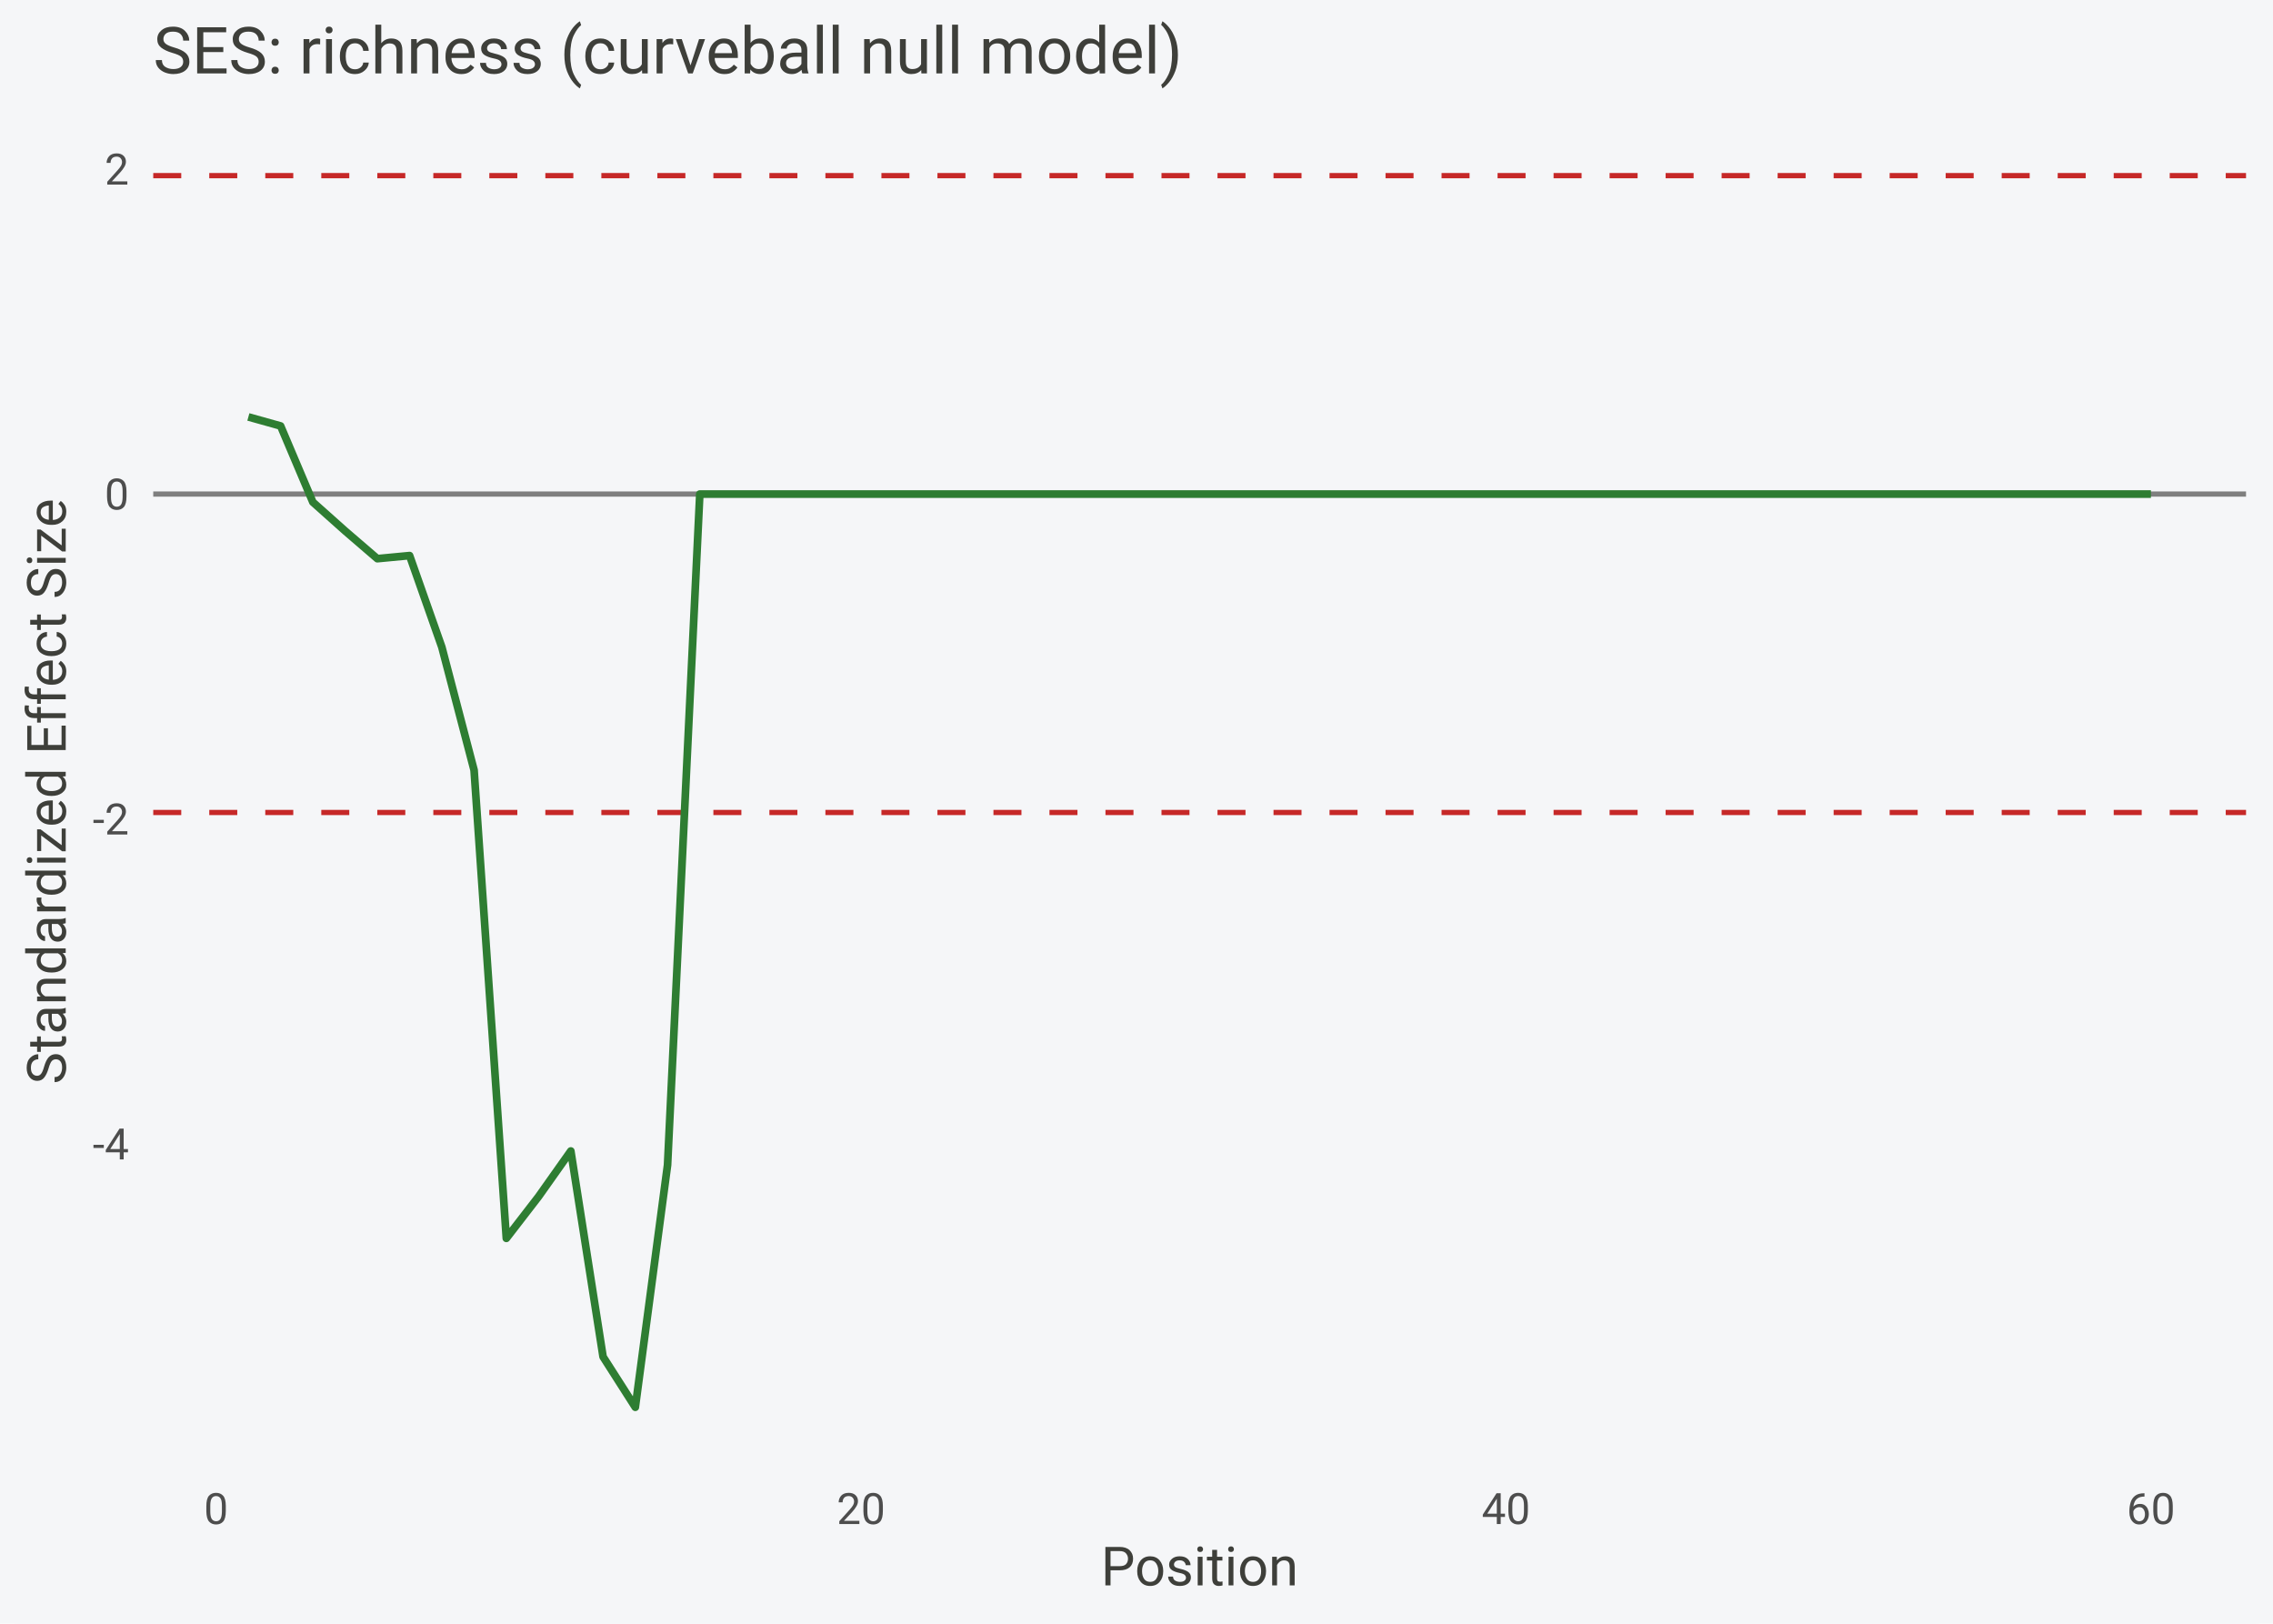
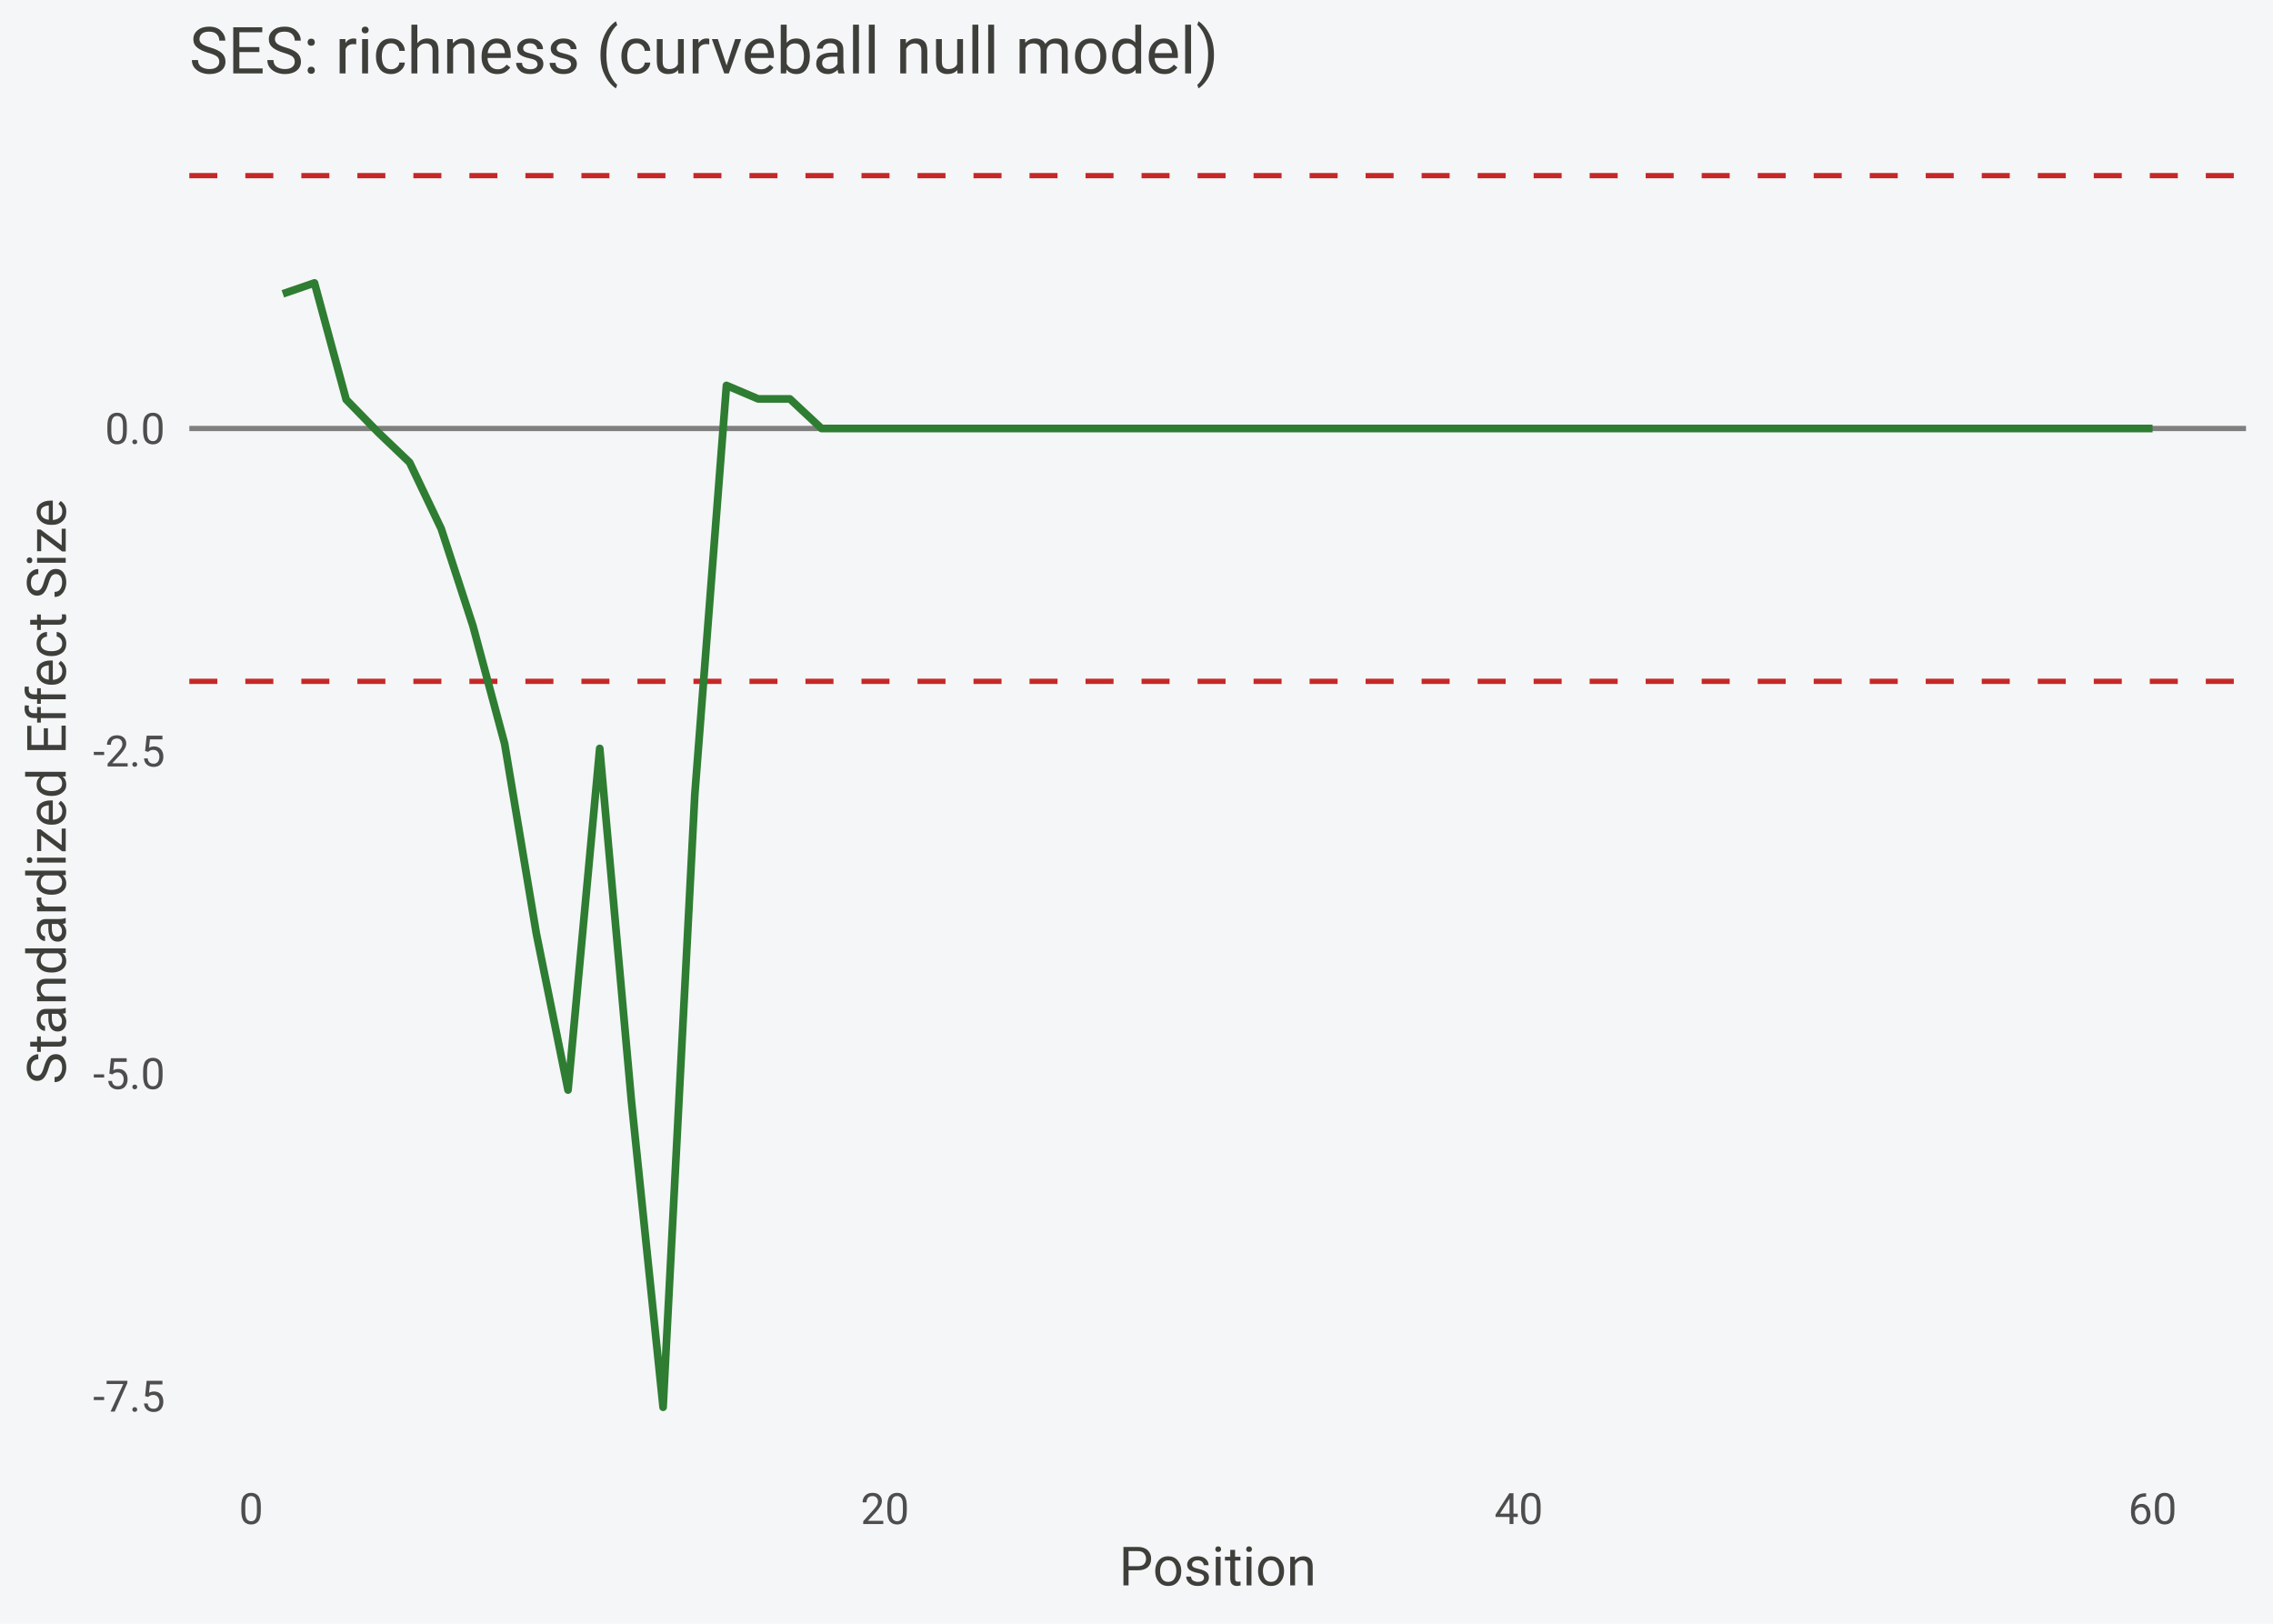
<svg xmlns="http://www.w3.org/2000/svg" width="504.00pt" height="360.00pt" viewBox="0 0 504.00 360.00">
  <g class="svglite">
    <defs>
      <style type="text/css">
    /* theme-aware-processed */
    .svglite line, .svglite polyline, .svglite polygon, .svglite path, .svglite circle {
      fill: none;
      stroke: #3E3F3A;
      stroke-linecap: round;
      stroke-linejoin: round;
      stroke-miterlimit: 10.00;
    }
    .svglite &gt; g &gt; rect {
      fill: none;
      stroke: #3E3F3A;
      stroke-linecap: round;
      stroke-linejoin: round;
      stroke-miterlimit: 10.00;
    }
    .svglite text {
      white-space: pre;
      fill: #3E3F3A;
    }
    .svglite g.glyphgroup path {
      fill: inherit;
      stroke: none;
    }
  </style>
    </defs>
    <rect width="100%" height="100%" style="stroke: none; fill: #F5F6F8;" />
    <defs>
      <clipPath id="cpMC4wMHw1MDQuMDB8MC4wMHwzNjAuMDA=">
        <rect x="0.00" y="0.00" width="504.00" height="360.00" />
      </clipPath>
    </defs>
    <g clip-path="url(#cpMC4wMHw1MDQuMDB8MC4wMHwzNjAuMDA=)">
-       <rect rx="4" x="-0" y="0.00" width="504.00" height="360.00" style="stroke-width: 1.16; stroke: none; fill: #F5F6F8;" />
-     </g>
+       <rect x="0.00" y="0.00" width="504.00" height="360.00" style="stroke-width: 1.16; stroke: none;" /> fill: #F5F6F8;' /&gt;
+ </g>
    <defs>
-       <clipPath id="cpMzMuOTh8NDk4LjAyfDI1LjI4fDMyNS42NQ==">
-         <rect x="33.98" y="25.28" width="464.04" height="300.37" />
+       <clipPath id="cpNDEuOTh8NDk4LjAyfDI1LjI4fDMyNS42NQ==">
+         <rect x="41.98" y="25.28" width="456.04" height="300.37" />
      </clipPath>
    </defs>
-     <g clip-path="url(#cpMzMuOTh8NDk4LjAyfDI1LjI4fDMyNS42NQ==)">
-       <line x1="33.98" y1="180.14" x2="498.02" y2="180.14" style="stroke-width: 1.16; stroke: #C62828; stroke-dasharray: 6.21,6.21; stroke-linecap: butt;" />
-       <line x1="33.98" y1="109.54" x2="498.02" y2="109.54" style="stroke-width: 1.16; stroke: #7F7F7F; stroke-linecap: butt;" />
-       <line x1="33.98" y1="38.94" x2="498.02" y2="38.94" style="stroke-width: 1.16; stroke: #C62828; stroke-dasharray: 6.21,6.21; stroke-linecap: butt;" />
-       <polyline points="55.07,92.44 62.22,94.44 69.37,111.33 76.52,117.71 83.67,123.86 90.82,123.18 97.97,143.47 105.12,170.75 112.27,274.55 119.42,265.29 126.57,255.19 133.72,300.81 140.87,312.00 148.02,258.29 155.17,109.54 162.32,109.54 169.47,109.54 176.62,109.54 183.77,109.54 190.92,109.54 198.07,109.54 205.22,109.54 212.37,109.54 219.52,109.54 226.67,109.54 233.82,109.54 240.98,109.54 248.13,109.54 255.28,109.54 262.43,109.54 269.58,109.54 276.73,109.54 283.88,109.54 291.03,109.54 298.18,109.54 305.33,109.54 312.48,109.54 319.63,109.54 326.78,109.54 333.93,109.54 341.08,109.54 348.23,109.54 355.38,109.54 362.53,109.54 369.68,109.54 376.83,109.54 383.98,109.54 391.13,109.54 398.28,109.54 405.43,109.54 412.58,109.54 419.73,109.54 426.88,109.54 434.03,109.54 441.18,109.54 448.33,109.54 455.48,109.54 462.63,109.54 469.78,109.54 476.93,109.54 " style="stroke-width: 1.71; stroke: #2E7D32; stroke-linecap: butt;" />
+     <g clip-path="url(#cpNDEuOTh8NDk4LjAyfDI1LjI4fDMyNS42NQ==)">
+       <rect x="41.98" y="25.28" width="456.04" height="300.37" style="stroke-width: 1.16; stroke: none;" /> fill: #F5F6F8;' /&gt;
+ <line x1="41.98" y1="151.06" x2="498.02" y2="151.06" style="stroke-width: 1.16; stroke: #C62828; stroke-dasharray: 6.21,6.21; stroke-linecap: butt;" />
+       <line x1="41.98" y1="95.00" x2="498.02" y2="95.00" style="stroke-width: 1.16; stroke: #7F7F7F; stroke-linecap: butt;" />
+       <line x1="41.98" y1="38.94" x2="498.02" y2="38.94" style="stroke-width: 1.16; stroke: #C62828; stroke-dasharray: 6.21,6.21; stroke-linecap: butt;" />
+       <polyline points="62.71,65.14 69.73,62.73 76.76,88.59 83.79,95.80 90.82,102.52 97.84,117.24 104.87,138.77 111.90,164.92 118.92,206.96 125.95,241.67 132.98,165.93 140.00,244.06 147.03,312.00 154.06,176.17 161.08,85.45 168.11,88.44 175.14,88.44 182.16,95.00 189.19,95.00 196.22,95.00 203.25,95.00 210.27,95.00 217.30,95.00 224.33,95.00 231.35,95.00 238.38,95.00 245.41,95.00 252.43,95.00 259.46,95.00 266.49,95.00 273.51,95.00 280.54,95.00 287.57,95.00 294.59,95.00 301.62,95.00 308.65,95.00 315.68,95.00 322.70,95.00 329.73,95.00 336.76,95.00 343.78,95.00 350.81,95.00 357.84,95.00 364.86,95.00 371.89,95.00 378.92,95.00 385.94,95.00 392.97,95.00 400.00,95.00 407.02,95.00 414.05,95.00 421.08,95.00 428.11,95.00 435.13,95.00 442.16,95.00 449.19,95.00 456.21,95.00 463.24,95.00 470.27,95.00 477.29,95.00 " style="stroke-width: 1.71; stroke: #2E7D32; stroke-linecap: butt;" />
    </g>
    <g clip-path="url(#cpMC4wMHw1MDQuMDB8MC4wMHwzNjAuMDA=)">
-       <text x="28.60" y="257.06" text-anchor="end" style="font-size: 9.60px;fill: #4D4D4D; font-family: &quot;Roboto&quot;, -apple-system, BlinkMacSystemFont, &quot;Segoe UI&quot;, system-ui, sans-serif;" textLength="8.52px" lengthAdjust="spacingAndGlyphs">-4</text>
-       <text x="28.60" y="185.01" text-anchor="end" style="font-size: 9.60px;fill: #4D4D4D; font-family: &quot;Roboto&quot;, -apple-system, BlinkMacSystemFont, &quot;Segoe UI&quot;, system-ui, sans-serif;" textLength="8.52px" lengthAdjust="spacingAndGlyphs">-2</text>
-       <text x="28.60" y="112.97" text-anchor="end" style="font-size: 9.60px;fill: #4D4D4D; font-family: &quot;Roboto&quot;, -apple-system, BlinkMacSystemFont, &quot;Segoe UI&quot;, system-ui, sans-serif;" textLength="5.33px" lengthAdjust="spacingAndGlyphs">0</text>
-       <text x="28.60" y="40.93" text-anchor="end" style="font-size: 9.60px;fill: #4D4D4D; font-family: &quot;Roboto&quot;, -apple-system, BlinkMacSystemFont, &quot;Segoe UI&quot;, system-ui, sans-serif;" textLength="5.33px" lengthAdjust="spacingAndGlyphs">2</text>
-       <text x="47.92" y="337.90" text-anchor="middle" style="font-size: 9.60px;fill: #4D4D4D; font-family: &quot;Roboto&quot;, -apple-system, BlinkMacSystemFont, &quot;Segoe UI&quot;, system-ui, sans-serif;" textLength="5.33px" lengthAdjust="spacingAndGlyphs">0</text>
-       <text x="190.92" y="337.90" text-anchor="middle" style="font-size: 9.60px;fill: #4D4D4D; font-family: &quot;Roboto&quot;, -apple-system, BlinkMacSystemFont, &quot;Segoe UI&quot;, system-ui, sans-serif;" textLength="10.66px" lengthAdjust="spacingAndGlyphs">20</text>
-       <text x="333.93" y="337.90" text-anchor="middle" style="font-size: 9.60px;fill: #4D4D4D; font-family: &quot;Roboto&quot;, -apple-system, BlinkMacSystemFont, &quot;Segoe UI&quot;, system-ui, sans-serif;" textLength="10.66px" lengthAdjust="spacingAndGlyphs">40</text>
-       <text x="476.93" y="337.90" text-anchor="middle" style="font-size: 9.60px;fill: #4D4D4D; font-family: &quot;Roboto&quot;, -apple-system, BlinkMacSystemFont, &quot;Segoe UI&quot;, system-ui, sans-serif;" textLength="10.66px" lengthAdjust="spacingAndGlyphs">60</text>
-       <text x="266.00" y="351.50" text-anchor="middle" style="font-size: 12.00px; font-family: &quot;Roboto&quot;, -apple-system, BlinkMacSystemFont, &quot;Segoe UI&quot;, system-ui, sans-serif;" textLength="42.69px" lengthAdjust="spacingAndGlyphs">Position</text>
+       <text x="36.60" y="312.96" text-anchor="end" style="font-size: 9.60px;fill: #4D4D4D; font-family: &quot;Roboto&quot;, -apple-system, BlinkMacSystemFont, &quot;Segoe UI&quot;, system-ui, sans-serif;" textLength="16.52px" lengthAdjust="spacingAndGlyphs">-7.5</text>
+       <text x="36.60" y="241.45" text-anchor="end" style="font-size: 9.60px;fill: #4D4D4D; font-family: &quot;Roboto&quot;, -apple-system, BlinkMacSystemFont, &quot;Segoe UI&quot;, system-ui, sans-serif;" textLength="16.52px" lengthAdjust="spacingAndGlyphs">-5.0</text>
+       <text x="36.60" y="169.94" text-anchor="end" style="font-size: 9.60px;fill: #4D4D4D; font-family: &quot;Roboto&quot;, -apple-system, BlinkMacSystemFont, &quot;Segoe UI&quot;, system-ui, sans-serif;" textLength="16.52px" lengthAdjust="spacingAndGlyphs">-2.5</text>
+       <text x="36.60" y="98.43" text-anchor="end" style="font-size: 9.60px;fill: #4D4D4D; font-family: &quot;Roboto&quot;, -apple-system, BlinkMacSystemFont, &quot;Segoe UI&quot;, system-ui, sans-serif;" textLength="13.33px" lengthAdjust="spacingAndGlyphs">0.0</text>
+       <text x="55.68" y="337.90" text-anchor="middle" style="font-size: 9.60px;fill: #4D4D4D; font-family: &quot;Roboto&quot;, -apple-system, BlinkMacSystemFont, &quot;Segoe UI&quot;, system-ui, sans-serif;" textLength="5.33px" lengthAdjust="spacingAndGlyphs">0</text>
+       <text x="196.22" y="337.90" text-anchor="middle" style="font-size: 9.60px;fill: #4D4D4D; font-family: &quot;Roboto&quot;, -apple-system, BlinkMacSystemFont, &quot;Segoe UI&quot;, system-ui, sans-serif;" textLength="10.66px" lengthAdjust="spacingAndGlyphs">20</text>
+       <text x="336.76" y="337.90" text-anchor="middle" style="font-size: 9.60px;fill: #4D4D4D; font-family: &quot;Roboto&quot;, -apple-system, BlinkMacSystemFont, &quot;Segoe UI&quot;, system-ui, sans-serif;" textLength="10.66px" lengthAdjust="spacingAndGlyphs">40</text>
+       <text x="477.29" y="337.90" text-anchor="middle" style="font-size: 9.60px;fill: #4D4D4D; font-family: &quot;Roboto&quot;, -apple-system, BlinkMacSystemFont, &quot;Segoe UI&quot;, system-ui, sans-serif;" textLength="10.66px" lengthAdjust="spacingAndGlyphs">60</text>
+       <text x="270.00" y="351.50" text-anchor="middle" style="font-size: 12.00px; font-family: &quot;Roboto&quot;, -apple-system, BlinkMacSystemFont, &quot;Segoe UI&quot;, system-ui, sans-serif;" textLength="42.69px" lengthAdjust="spacingAndGlyphs">Position</text>
      <text transform="translate(14.57,175.47) rotate(-90)" text-anchor="middle" style="font-size: 12.00px; font-family: &quot;Roboto&quot;, -apple-system, BlinkMacSystemFont, &quot;Segoe UI&quot;, system-ui, sans-serif;" textLength="131.14px" lengthAdjust="spacingAndGlyphs">Standardized Effect Size</text>
-       <text x="33.98" y="16.28" style="font-size: 14.40px; font-family: &quot;Roboto&quot;, -apple-system, BlinkMacSystemFont, &quot;Segoe UI&quot;, system-ui, sans-serif;" textLength="231.19px" lengthAdjust="spacingAndGlyphs">SES: richness (curveball null model)</text>
+       <text x="41.98" y="16.28" style="font-size: 14.40px; font-family: &quot;Roboto&quot;, -apple-system, BlinkMacSystemFont, &quot;Segoe UI&quot;, system-ui, sans-serif;" textLength="231.19px" lengthAdjust="spacingAndGlyphs">SES: richness (curveball null model)</text>
    </g>
  </g>
</svg>
